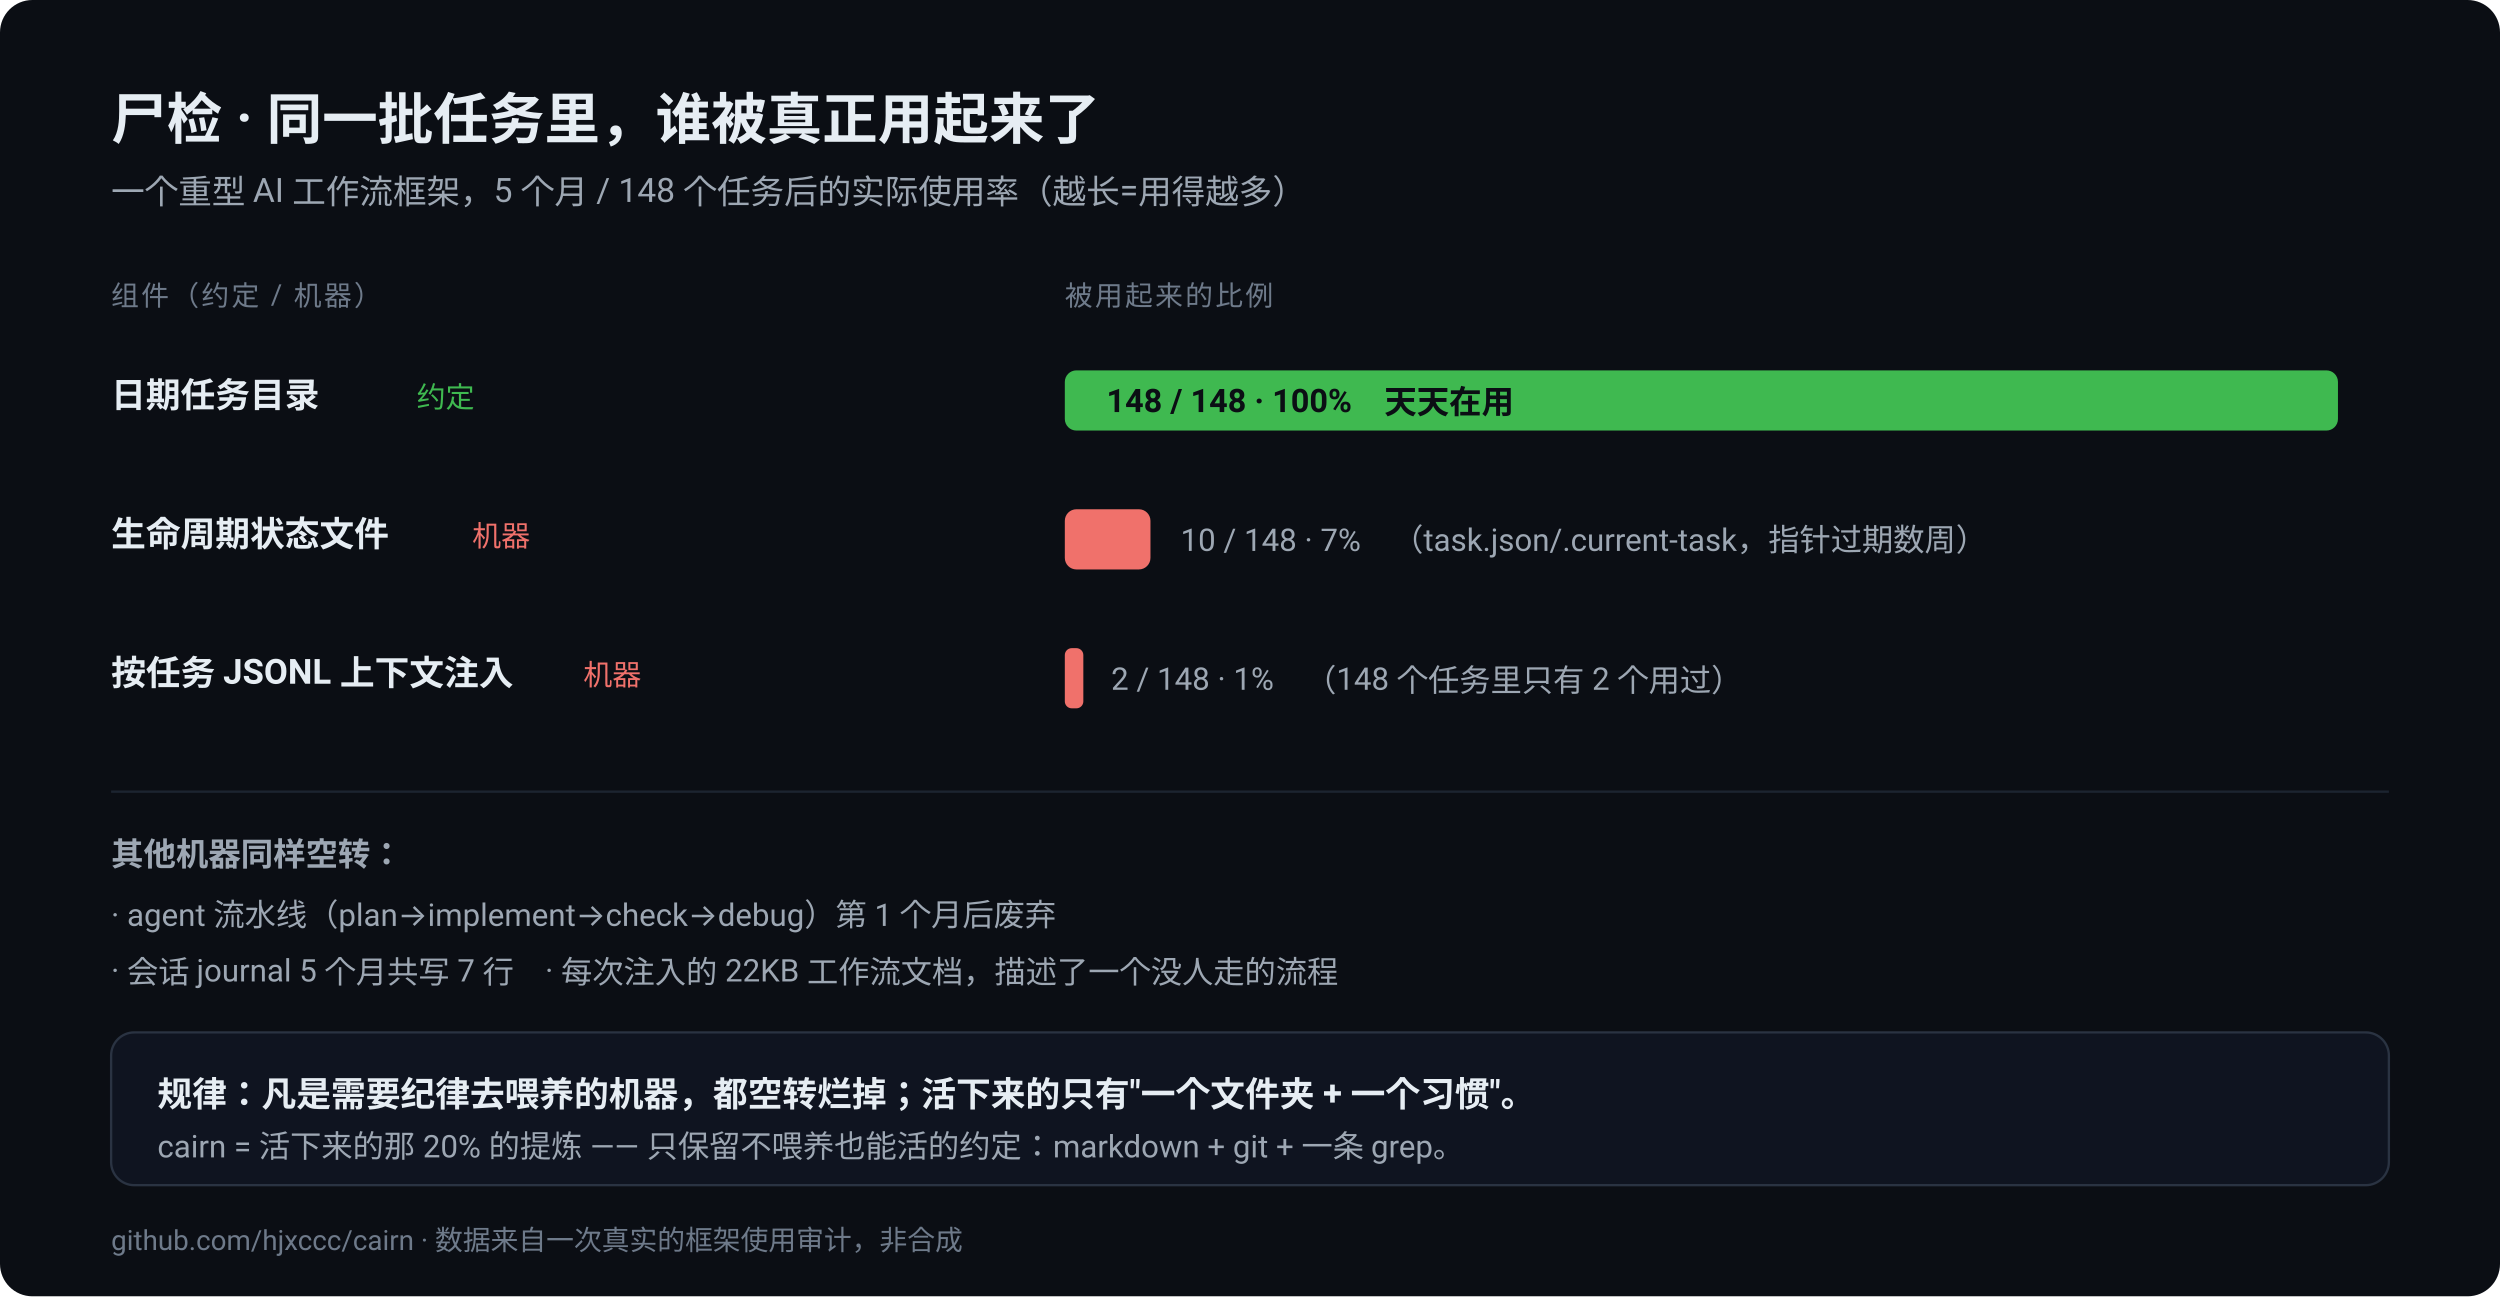
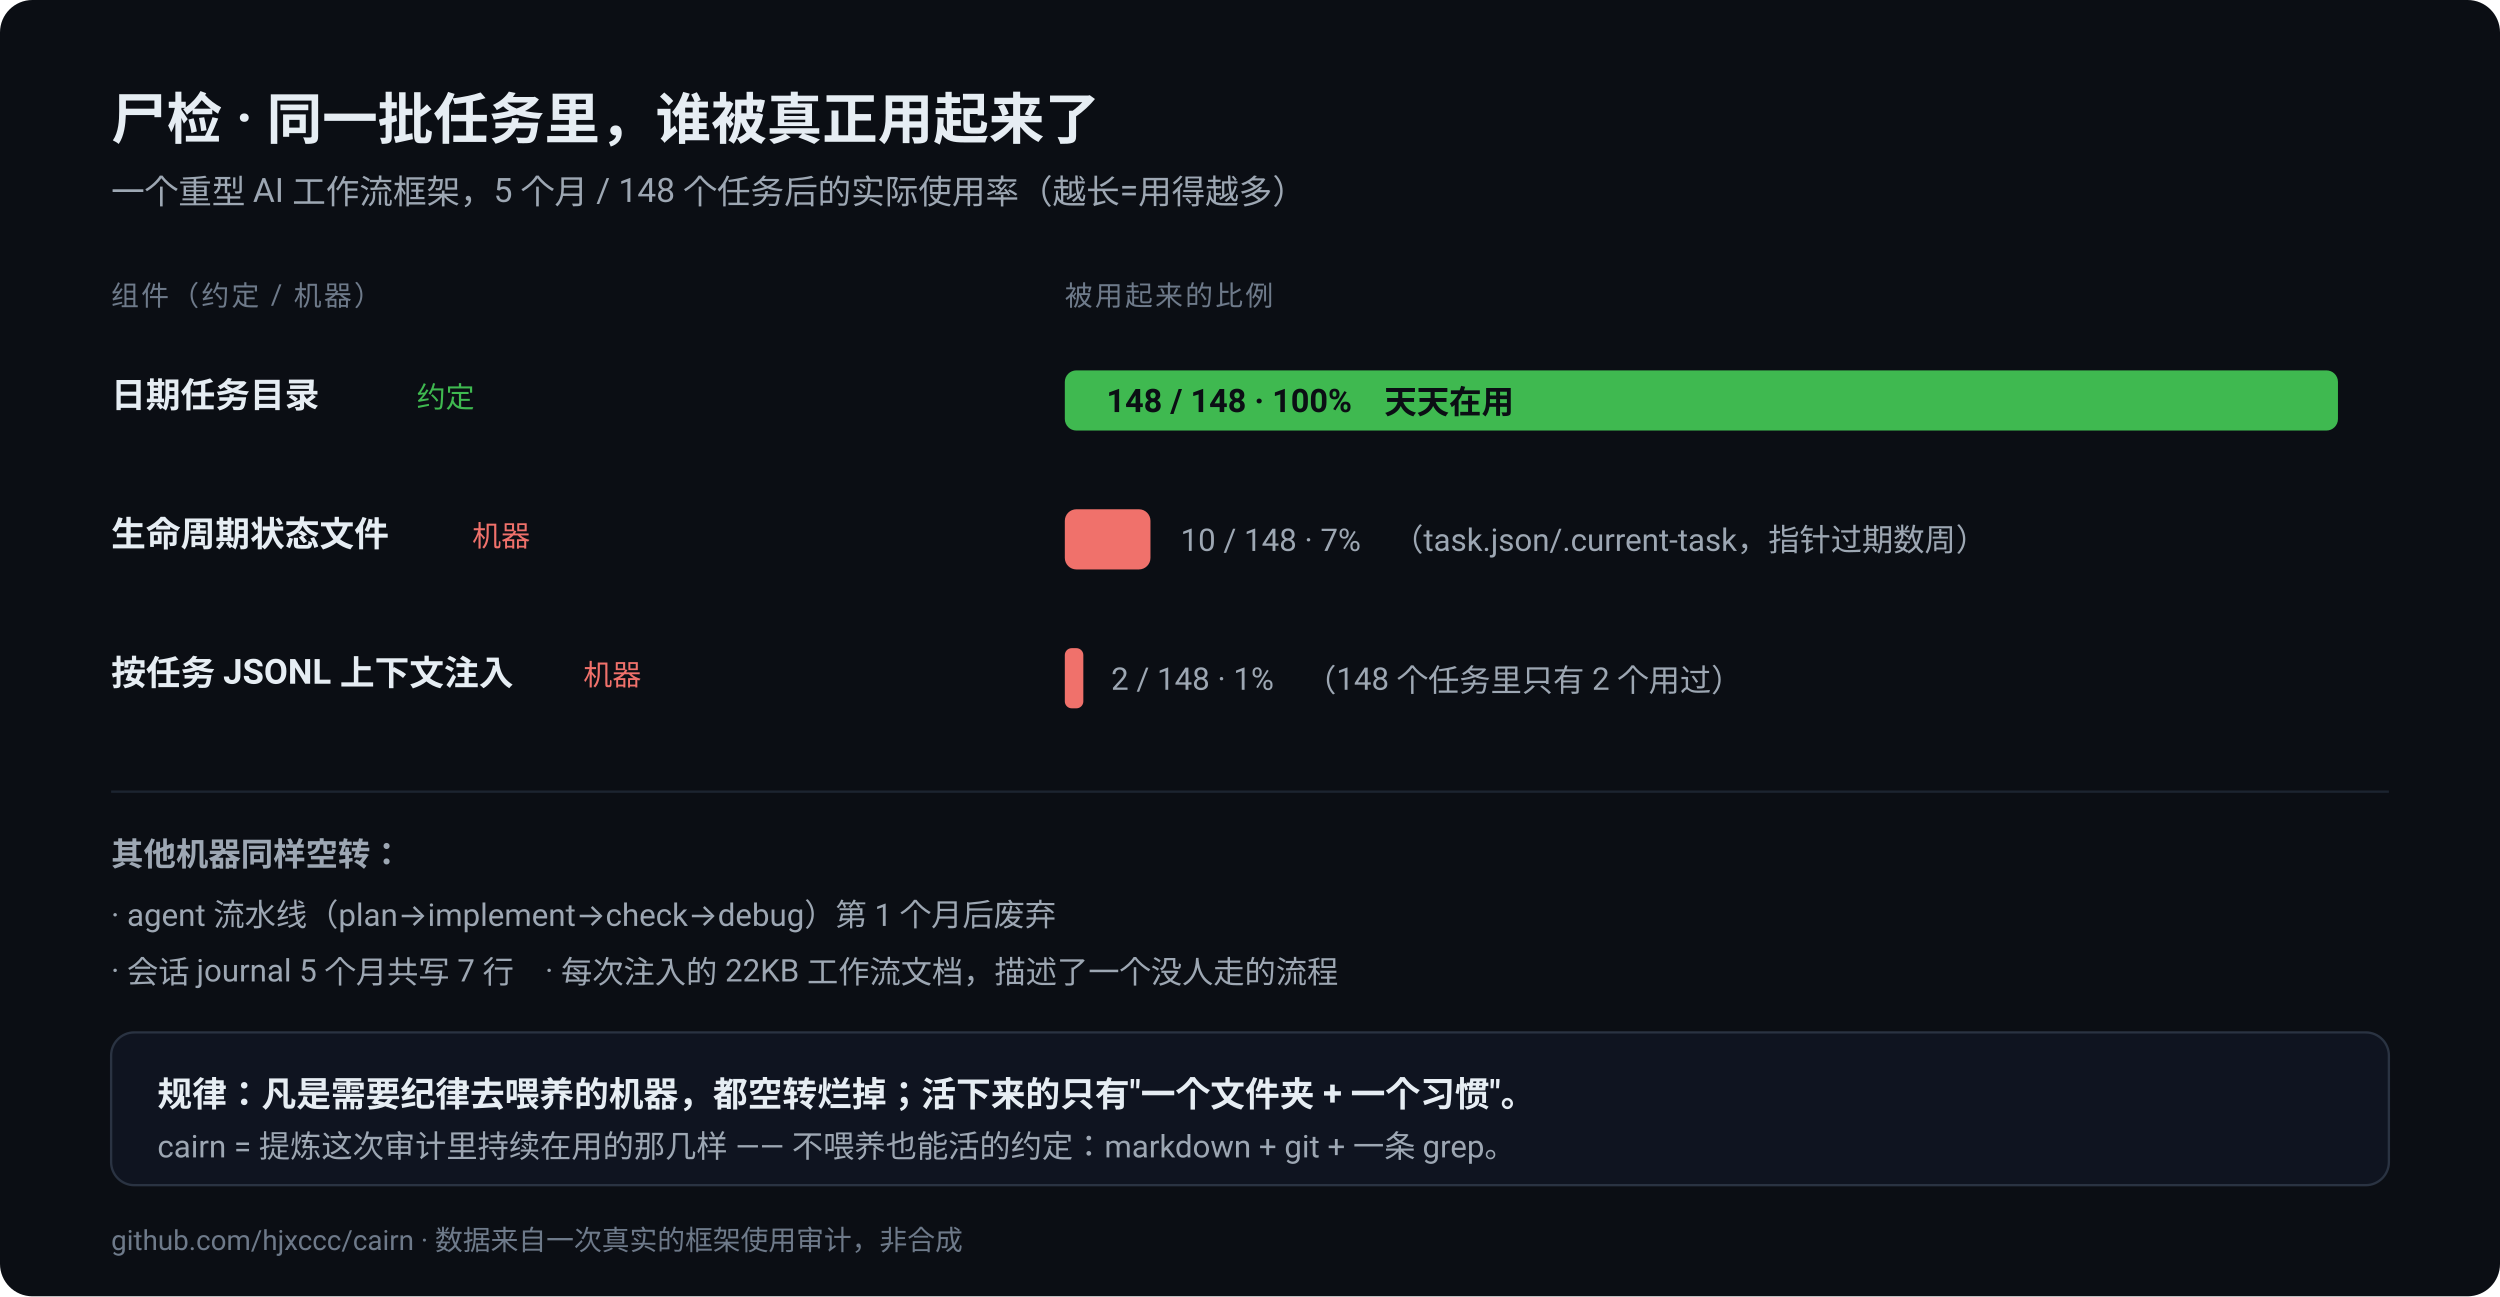
<svg xmlns="http://www.w3.org/2000/svg" width="1080" height="560" viewBox="0 0 1080 560" font-family="-apple-system,'PingFang SC','Microsoft YaHei','Noto Sans SC','Segoe UI',Roboto,sans-serif">
  <rect width="1080" height="560" rx="14" fill="#0B0E14" />
  <text x="48" y="60" fill="#E6EDF3" font-size="24" font-weight="700">尸检 · 同一批任务里，谁被真正用起来了</text>
  <text x="48" y="88" fill="#9DA7B3" font-size="14.5">一个重型 AI 工作流框架，5 个月 / 148 个任务后的实际使用率（越长=用得越多）</text>
  <text x="48" y="132" fill="#6E7A8A" font-size="12" letter-spacing="1">组件（约定 / 机器）</text>
  <text x="460" y="132" fill="#6E7A8A" font-size="12" letter-spacing="1">被用起来的比例</text>
  <text x="48" y="176" fill="#E6EDF3" font-size="15" font-weight="600">日期任务目录</text>
  <text x="180" y="176" fill="#3FB950" font-size="12.5">约定</text>
  <rect x="460" y="160" width="550" height="26" rx="5" fill="#3FB950" />
  <text x="478" y="178" fill="#0B0E14" font-size="14" font-weight="700">148 / 148 · 100%　天天在用</text>
  <text x="48" y="236" fill="#E6EDF3" font-size="15" font-weight="600">生命周期状态文件</text>
  <text x="204" y="236" fill="#F0716B" font-size="12.5">机器</text>
  <rect x="460" y="220" width="37" height="26" rx="5" fill="#F0716B" />
  <text x="510" y="238" fill="#9DA7B3" font-size="13.5">10 / 148 · 7%　（task.json/.current-task，指针过期数周）</text>
  <text x="48" y="296" fill="#E6EDF3" font-size="15" font-weight="600">按任务 JSONL 上下文注入</text>
  <text x="252" y="296" fill="#F0716B" font-size="12.5">机器</text>
  <rect x="460" y="280" width="8" height="26" rx="3" fill="#F0716B" />
  <text x="480" y="298" fill="#9DA7B3" font-size="13.5">2 / 148 · 1%　（148 个任务里只有 2 个用过）</text>
  <line x1="48" y1="342" x2="1032" y2="342" stroke="#1C2430" stroke-width="1" />
  <text x="48" y="374" fill="#9DA7B3" font-size="14" font-weight="600">其他机器同样空转：</text>
  <text x="48" y="400" fill="#9DA7B3" font-size="13.5">· agent 流水线（plan→implement→check→debug）第 1 个月后废弃</text>
  <text x="48" y="424" fill="#9DA7B3" font-size="13.5">· 会话 journal 5 个月共写 7 行　· 每次注入的 22KB 工作流文档，描述了一个没人走的流程</text>
  <rect x="48" y="446" width="984" height="66" rx="10" fill="#0F1420" stroke="#2A3342" />
  <text x="68" y="478" fill="#E6EDF3" font-size="15" font-weight="700">规律：凡是需要纪律去喂养的机器，都空转烂掉；活下来的只有"一个文件夹 + 一个习惯"。</text>
-   <text x="68" y="500" fill="#9DA7B3" font-size="13.5">cairn = 活下来的那 20% 的提炼 —— 只保留不喂养也能活的约定：markdown + git + 一条 grep。</text>
+   <text x="68" y="500" fill="#9DA7B3" font-size="13.5">cairn = 提炼这次审计里持续在用的那几样 —— 不喂养也能活的约定：markdown + git + 一条 grep。</text>
  <text x="48" y="540" fill="#6E7A8A" font-size="12">github.com/hjxccc/cairn · 数据来自一次真实的框架使用审计，非合成</text>
</svg>
